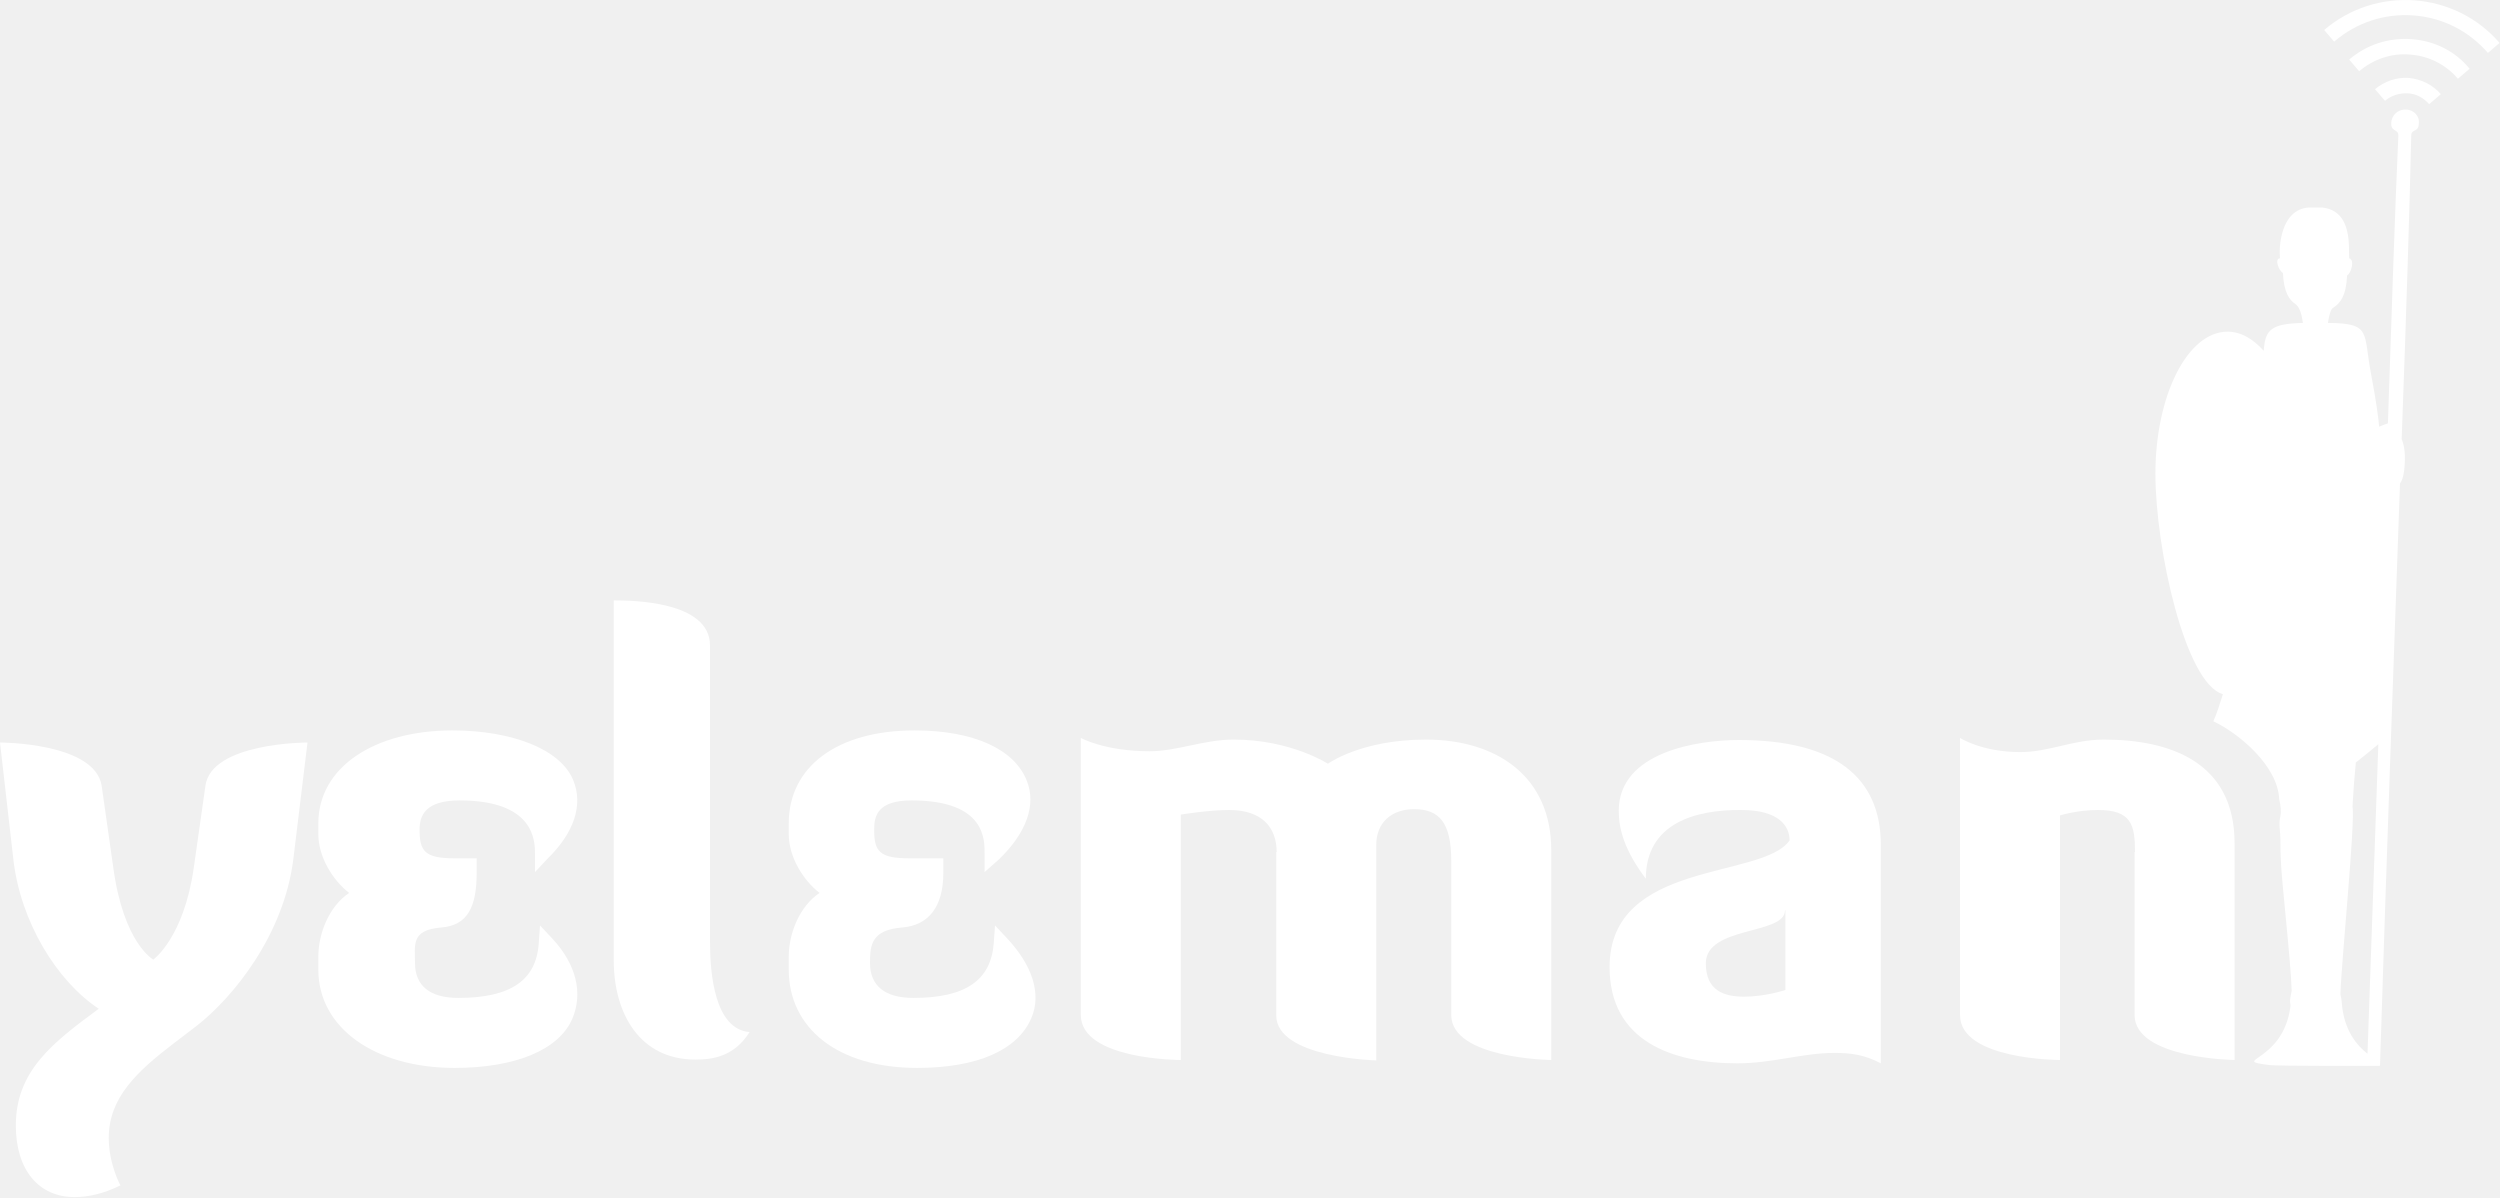
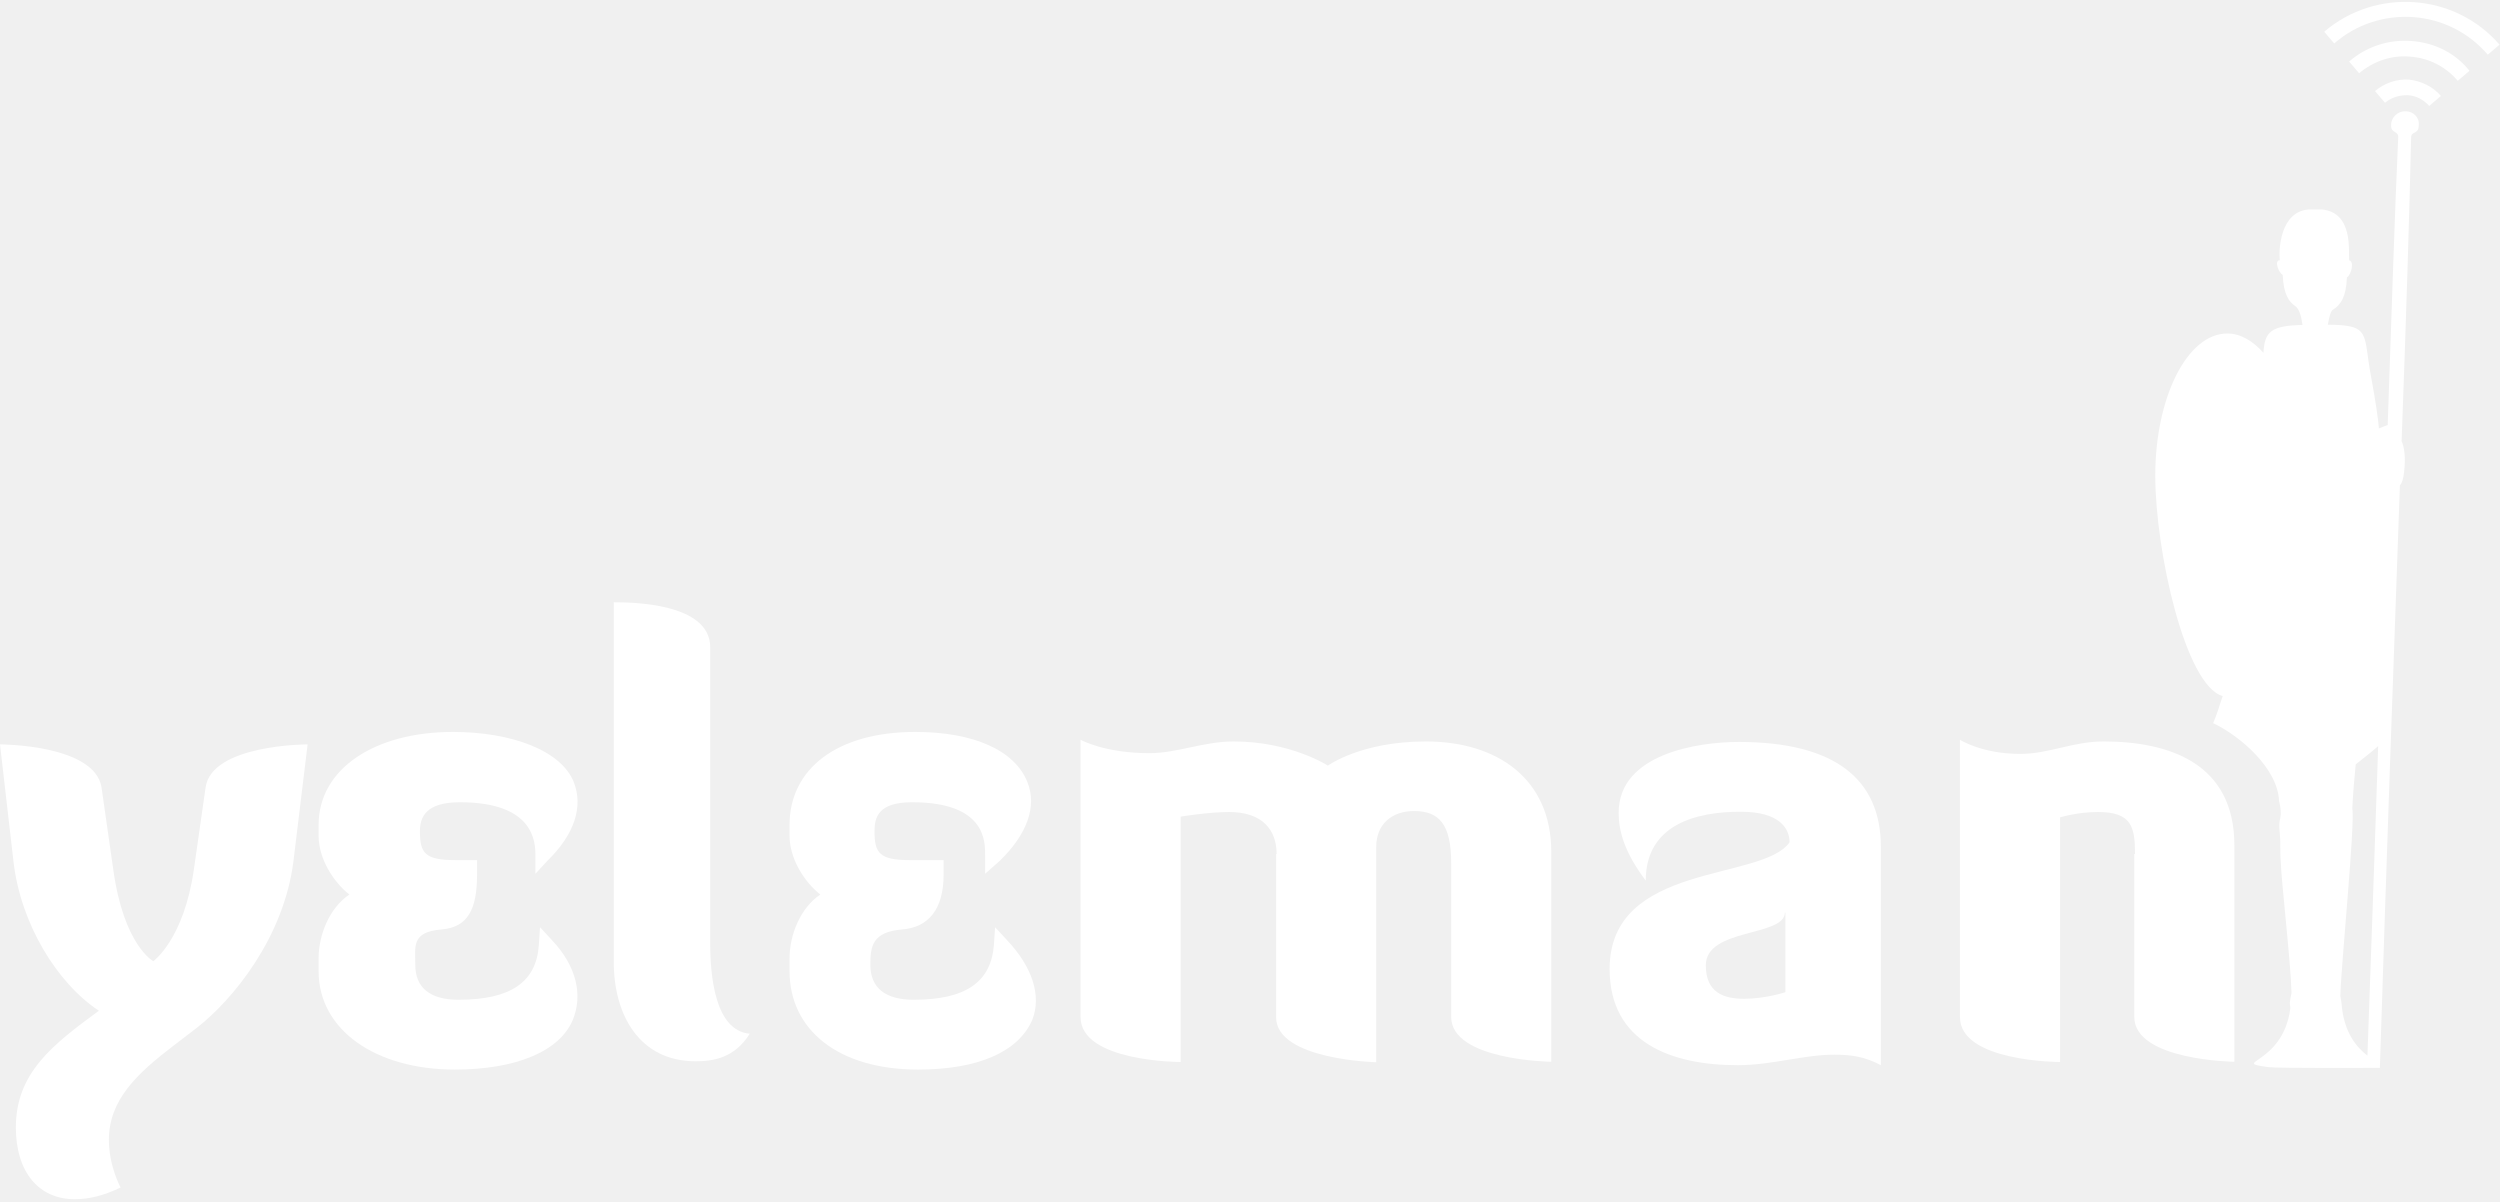
- <svg xmlns="http://www.w3.org/2000/svg" version="1.0" id="Layer_1" x="0px" y="0px" viewBox="0 0 600 287.4" enable-background="new 0 0 600 287.4" xml:space="preserve">
-   <g>
-     <path fill="#FFFFFF" d="M3.2,206.2l-3.2-28c0,0,22.8,0,24.4,10.4l2.8,19.7c2.5,18.2,9.6,22,9.6,22s7.3-5.2,9.7-22l2.8-19.7   c1.4-10.4,24.4-10.4,24.5-10.4l-3.4,28c-2.3,18.3-14.5,33.2-23.2,40l-5.5,4.2c-8.9,6.8-15.6,13.1-15.6,22.7   c0,6.3,2.8,11.4,2.8,11.4c-4.1,2-7.7,2.8-11,2.8c-8.6,0-14.1-6.5-14.1-17.2c0-13.1,8.9-19.9,19.9-28   C13.7,235.5,4.9,221.3,3.2,206.2z" />
-     <path fill="#FFFFFF" d="M147.4,144.1c4,0,23,0.1,23,10.8v71.1c0,7.7,1.1,21,9.5,21.7c-3.7,5.9-8.9,6.6-13,6.6   c-13.4,0-19.6-11.1-19.6-23.8V144.1z" />
-     <path fill="#FFFFFF" d="M132.5,225.2l-2.9-3.1l-0.3,4.3c-0.6,8.9-6.8,13.1-19.3,13.1c-6.8,0-10.4-2.9-10.4-8.4c0-4.4-1-7.9,6.3-8.5   c6.3-0.5,8.5-4.9,8.5-13.1v-3.5h-5.2c-7.3,0-8.5-1.7-8.5-6.9c0-3.3,1.3-7,9.6-7c17.9,0,18.1,9.6,18.1,12.8v4.4l2.9-3.1   c6.5-6.3,8.7-13,6.3-18.9c-3-7.5-14.8-12-29-12c-18.7,0-32.2,8.8-32.2,22.3v2.6c0,5.5,3.5,11.1,7.4,14.1c-4.8,3.2-7.4,9.7-7.4,15.3   v3.1c0,14.1,13.7,23.6,32.7,23.6c14.5,0,25.1-4.3,28.3-11.9C139.9,238.4,138.4,231.5,132.5,225.2z" />
-     <path fill="#FFFFFF" d="M241.7,225.2l-2.9-3.1l-0.3,4.3c-0.7,8.9-6.8,13.1-19.3,13.1c-6.8,0-10.4-2.9-10.4-8.4   c0-4.4,0.4-7.9,7.7-8.5c6.3-0.5,9.9-4.9,9.9-13.1v-3.5h-8.1c-7.3,0-8.5-1.7-8.5-6.9c0-3.3,0.8-7,9-7c17.9,0,17.5,9.6,17.5,12.8v4.4   l3.5-3.1c6.5-6.3,9-13,6.6-18.9c-3-7.5-12.7-12-26.9-12c-18.7,0-30.2,8.8-30.2,22.3v2.6c0,5.5,3.5,11.1,7.4,14.1   c-4.8,3.2-7.4,9.7-7.4,15.3v3.1c0,14.1,11.8,23.6,30.8,23.6c14.5,0,24.1-4.3,27.4-11.9C250.1,238.4,247.6,231.5,241.7,225.2z" />
-     <path fill="#FFFFFF" d="M306.4,204.5c0-5.8-3.4-10.1-11.4-10.1c-4.9,0-11.6,1.1-11.6,1.1v58.9c0,0-24,0-24-10.8v-66.5   c0,0,5.7,3.2,16.5,3.2c6.6,0,13-2.8,20.2-2.8c13.7,0,22.6,5.8,22.6,5.8s7.9-5.8,23.5-5.8c17.3,0,30.1,9.1,30.1,26.5v50.4   c0,0-24-0.3-24-10.8v-37c0-9.2-2.9-12.4-8.9-12.4c-5.3,0-9.1,3.1-9.1,8.6v51.7c0,0-24-0.6-24-10.8V204.5z" />
-     <path fill="#FFFFFF" d="M395,210.9c-5.2-6.9-6.5-12-6.5-16.3c0-14.2,19.1-17,28.8-17c23,0,34.1,8.9,34.1,25.2v52.4   c-4-2.1-7.2-2.5-11.2-2.5c-7.5,0-14.9,2.5-23.2,2.5c-15.8,0-30.7-5.4-30.7-23.1c0-25.8,36.7-21,43.2-30.4c0-3.4-2.5-7.3-11.6-7.3   C407,194.3,395,197.5,395,210.9z M428.4,218.5c0,5.9-19,3.7-19,12.7c0,6.6,4.4,8,9.2,8c5.1,0,9.9-1.6,9.9-1.6V218.5z" />
-     <path fill="#FFFFFF" d="M570,21.4l2.4,2.8c1.5-1.3,3.5-1.9,5.5-1.8c2,0.1,3.8,1.1,5.1,2.6l2.8-2.4c-2-2.3-4.7-3.6-7.7-3.9   C575.2,18.5,572.3,19.5,570,21.4z M578.8,9.4c-5.5-0.4-10.8,1.3-15,4.9l2.4,2.8c3.4-2.9,7.8-4.4,12.2-4c4.5,0.3,8.6,2.4,11.5,5.8   l2.8-2.4C589.3,12.3,584.3,9.8,578.8,9.4z M557.8,7.2l2.4,2.8c5.3-4.6,12.1-6.8,19-6.3c7,0.5,13.3,3.7,17.9,9l2.8-2.4   C589.2-2.1,570.3-3.5,557.8,7.2z M577.4,26.3c-1.9-0.1-3.5,1.4-3.5,3.3c-0.1,2.1,1.8,1.3,1.7,3c-0.8,17.8-1.6,42.1-2.5,69   c-0.6,0.2-1.4,0.5-2.1,0.8c-0.2-2.3-0.7-6-1.9-12.4c-2-10.3,0.2-12.4-10.4-12.5c0.3-1.9,0.7-3.3,1.2-3.6c1.8-1.1,3.2-3,3.4-7.8   c1-0.5,1.9-3.8,0.5-4.1c-0.2-2.3,1-11.4-6.5-12.2c-0.4,0-2.8,0-3.2,0c-6.8,0.5-7.2,9.6-6.9,12.2c-1.4,0-0.3,3,0.7,3.5   c0.2,4.7,1.6,6.5,2.9,7.4c1.1,0.7,1.6,2.5,1.9,4.6c-7.5,0.2-9.1,1.5-9.4,6.7c-2.6-2.9-5.5-4.6-8.7-4.6c-9.6,0-17.3,15.3-17.3,34.1   c0,18.1,7.2,50.4,16.2,52.9c-0.8,2.5-1.5,4.8-2.3,6.5c6.3,3,15.5,10.8,15.8,18.7c0.4,1.6,0.5,3,0.3,4.1c-0.5,1.9,0,3.4,0,5.9   c0,1.8,0,3.3,0.1,4.5c0.1,4.7,2.4,24.1,2.6,31.5c0,0.2-0.3,1.2-0.4,2.4c0,0.5,0.2,1,0.1,1.4c-1.8,13.6-14.8,12.7-5.2,14   c1.9,0.3,26.7,0.2,26.7,0.2c1.5-47.9,3.3-97.8,4.8-139.8c0.5-0.6,0.8-1.6,1-3.1c0.4-3.5,0.1-5.9-0.6-7.5   c1.1-29.7,1.9-55.1,2.3-72.9c0-1.6,1.8-0.7,1.8-2.8C580.8,27.9,579.3,26.3,577.4,26.3z M568.2,252.9c-2.4-1.9-5.7-5.4-6.2-12.5   c-0.1-1.1-0.3-1.6-0.3-1.8c0.2-7.4,3.6-41.4,2.9-45c0.2-3.7,0.5-7.7,0.8-10.6c2-1.6,3.9-3.1,5.4-4.4   C569.9,204.8,569,230.5,568.2,252.9z" />
-     <path fill="#FFFFFF" d="M512.4,204.5c0-6.6-0.9-10.1-8.9-10.1c-4.9,0-9.1,1.3-9.1,1.3v58.7c0,0-24,0-24-10.8v-66.5   c0,0,5.2,3.4,14.5,3.4c6.9,0,12.6-3,20-3c15.8,0,31.4,5.3,31.4,24.9v52c0,0-24-0.3-24-10.8V204.5z" />
+ <svg xmlns="http://www.w3.org/2000/svg" width="1024px" height="492px" viewBox="0 0 1024 492" version="1.1">
+   <defs />
+   <g id="Page-1" stroke="none" stroke-width="1" fill="none" fill-rule="evenodd">
+     <g id="yeleman_white" fill="#FFFFFF">
+       <g id="Group">
+         <path d="M5.5,352.7 L0,304.9 C0,304.9 38.9,304.9 41.6,322.6 L46.4,356.2 C50.7,387.3 62.8,393.7 62.8,393.7 C62.8,393.7 75.3,384.8 79.4,356.2 L84.2,322.6 C86.6,304.9 125.8,304.9 126,304.9 L120.2,352.7 C116.3,383.9 95.5,409.4 80.6,421 L71.2,428.2 C56,439.8 44.6,450.6 44.6,466.9 C44.6,477.7 49.4,486.4 49.4,486.4 C42.4,489.8 36.3,491.2 30.6,491.2 C15.9,491.2 6.5,480.1 6.5,461.8 C6.5,439.4 21.7,427.8 40.5,414 C23.4,402.7 8.4,378.4 5.5,352.7 L5.5,352.7 Z" id="Shape" />
+         <path d="M251.6,246.7 C258.4,246.7 290.9,246.9 290.9,265.1 L290.9,386.4 C290.9,399.5 292.8,422.2 307.1,423.4 C300.8,433.5 291.9,434.7 284.9,434.7 C262,434.7 251.4,415.8 251.4,394.1 L251.4,246.7 L251.6,246.7 L251.6,246.7 Z" id="Shape" />
+         <path d="M226.1,385.1 L221.2,379.8 L220.7,387.1 C219.7,402.3 209.1,409.5 187.8,409.5 C176.2,409.5 170.1,404.6 170.1,395.2 C170.1,387.7 168.4,381.7 180.9,380.7 C191.7,379.8 195.4,372.3 195.4,358.3 L195.4,352.3 L186.5,352.3 C174,352.3 172,349.4 172,340.5 C172,334.9 174.2,328.6 188.4,328.6 C218.9,328.6 219.3,345 219.3,350.4 L219.3,357.9 L224.2,352.6 C235.3,341.8 239,330.4 235,320.3 C229.9,307.5 209.7,299.8 185.5,299.8 C153.6,299.8 130.5,314.8 130.5,337.9 L130.5,342.3 C130.5,351.7 136.5,361.2 143.1,366.4 C134.9,371.9 130.5,383 130.5,392.5 L130.5,397.8 C130.5,421.9 153.9,438.1 186.3,438.1 C211,438.1 229.1,430.8 234.6,417.8 C238.8,407.6 236.2,395.8 226.1,385.1 L226.1,385.1 Z" id="Shape" />
+         <path d="M412.5,385.1 L407.6,379.8 L407.1,387.1 C405.9,402.3 395.5,409.5 374.2,409.5 C362.6,409.5 356.5,404.6 356.5,395.2 C356.5,387.7 357.2,381.7 369.6,380.7 C380.4,379.8 386.5,372.3 386.5,358.3 L386.5,352.3 L372.7,352.3 C360.2,352.3 358.2,349.4 358.2,340.5 C358.2,334.9 359.6,328.6 373.6,328.6 C404.1,328.6 403.5,345 403.5,350.4 L403.5,357.9 L409.5,352.6 C420.6,341.8 424.9,330.4 420.8,320.3 C415.7,307.5 399.1,299.8 374.9,299.8 C343,299.8 323.4,314.8 323.4,337.9 L323.4,342.3 C323.4,351.7 329.4,361.2 336,366.4 C327.8,371.9 323.4,383 323.4,392.5 L323.4,397.8 C323.4,421.9 343.5,438.1 376,438.1 C400.7,438.1 417.1,430.8 422.8,417.8 C426.8,407.6 422.6,395.8 412.5,385.1 L412.5,385.1 Z" id="Shape" />
+         <path d="M522.9,349.8 C522.9,339.9 517.1,332.6 503.4,332.6 C495,332.6 483.6,334.5 483.6,334.5 L483.6,435 C483.6,435 442.6,435 442.6,416.6 L442.6,303 C442.6,303 452.3,308.5 470.8,308.5 C482.1,308.5 493,303.7 505.3,303.7 C528.7,303.7 543.9,313.6 543.9,313.6 C543.9,313.6 557.4,303.7 584,303.7 C613.5,303.7 635.4,319.2 635.4,348.9 L635.4,434.9 C635.4,434.9 594.4,434.4 594.4,416.5 L594.4,353.4 C594.4,337.7 589.5,332.2 579.2,332.2 C570.2,332.2 563.7,337.5 563.7,346.9 L563.7,435.1 C563.7,435.1 522.7,434.1 522.7,416.7 L522.7,349.8 L522.9,349.8 L522.9,349.8 Z" id="Shape" />
+         <path d="M674.1,360.7 C665.2,348.9 663,340.2 663,332.9 C663,308.7 695.6,303.9 712.2,303.9 C751.5,303.9 770.4,319.1 770.4,346.9 L770.4,436.3 C763.6,432.7 758.1,432 751.3,432 C738.5,432 725.9,436.3 711.7,436.3 C684.7,436.3 659.3,427.1 659.3,396.9 C659.3,352.9 721.9,361.1 733,345 C733,339.2 728.7,332.5 713.2,332.5 C694.6,332.4 674.1,337.8 674.1,360.7 L674.1,360.7 Z M731.1,373.7 C731.1,383.8 698.7,380 698.7,395.4 C698.7,406.7 706.2,409.1 714.4,409.1 C723.1,409.1 731.3,406.4 731.3,406.4 L731.3,373.8 L731.1,373.8 L731.1,373.7 Z" id="Shape" />
+         <path d="M972.8,37.3 L976.9,42.1 C979.5,39.9 982.9,38.9 986.3,39 C989.7,39.2 992.8,40.9 995,43.4 L999.8,39.3 C996.4,35.4 991.8,33.2 986.7,32.6 C981.7,32.3 976.7,34 972.8,37.3 L972.8,37.3 Z M987.8,16.8 C978.4,16.1 969.4,19 962.2,25.2 L966.3,30 C972.1,25.1 979.6,22.5 987.1,23.2 C994.8,23.7 1001.8,27.3 1006.7,33.1 L1011.5,29 C1005.7,21.7 997.2,17.5 987.8,16.8 L987.8,16.8 Z M952,13 L956.1,17.8 C965.1,9.9 976.8,6.2 988.5,7 C1000.4,7.9 1011.2,13.3 1019,22.4 L1023.8,18.3 C1005.6,-2.8 973.3,-5.2 952,13 L952,13 Z M985.4,45.6 C982.2,45.4 979.4,48 979.4,51.2 C979.2,54.8 982.5,53.4 982.3,56.3 C980.9,86.7 979.6,128.2 978,174.1 C977,174.4 975.6,175 974.4,175.5 C974.1,171.6 973.2,165.3 971.2,154.3 C967.8,136.7 971.5,133.1 953.5,133 C954,129.8 954.7,127.4 955.5,126.9 C958.6,125 961,121.8 961.3,113.6 C963,112.7 964.5,107.1 962.2,106.6 C961.9,102.7 963.9,87.1 951.1,85.8 L945.6,85.8 C934,86.7 933.3,102.2 933.8,106.6 C931.4,106.6 933.3,111.7 935,112.6 C935.3,120.6 937.7,123.7 939.9,125.2 C941.8,126.4 942.6,129.5 943.1,133.1 C930.3,133.4 927.6,135.7 927.1,144.5 C922.7,139.6 917.7,136.6 912.3,136.6 C895.9,136.6 882.8,162.7 882.8,194.8 C882.8,225.7 895.1,280.8 910.4,285.1 C909,289.4 907.8,293.3 906.5,296.2 C917.3,301.3 933,314.6 933.5,328.1 C934.2,330.8 934.4,333.2 934,335.1 C933.1,338.3 934,340.9 934,345.2 C934,348.3 934,350.8 934.2,352.9 C934.4,360.9 938.3,394 938.6,406.7 C938.6,407 938.1,408.7 937.9,410.8 C937.9,411.7 938.2,412.5 938.1,413.2 C935,436.4 912.8,434.9 929.2,437.1 C932.4,437.6 974.8,437.4 974.8,437.4 C977.4,355.7 980.4,270.5 983,198.8 C983.9,197.8 984.4,196.1 984.7,193.5 C985.4,187.5 984.9,183.4 983.7,180.7 C985.6,130 986.9,86.7 987.6,56.3 C987.6,53.6 990.7,55.1 990.7,51.5 C991.2,48.4 988.7,45.6 985.4,45.6 L985.4,45.6 Z M969.7,432.4 C965.6,429.2 960,423.2 959.1,411.1 C958.9,409.2 958.6,408.4 958.6,408 C958.9,395.4 964.7,337.3 963.5,331.2 C963.8,324.9 964.4,318.1 964.9,313.1 C968.3,310.4 971.6,307.8 974.1,305.6 C972.6,350.3 971.1,394.1 969.7,432.4 L969.7,432.4 Z" id="Shape" />
+         <path d="M874.5,349.8 C874.5,338.5 873,332.6 859.3,332.6 C850.9,332.6 843.8,334.8 843.8,334.8 L843.8,435 C843.8,435 802.8,435 802.8,416.6 L802.8,303 C802.8,303 811.7,308.8 827.5,308.8 C839.3,308.8 849,303.7 861.6,303.7 C888.6,303.7 915.2,312.7 915.2,346.2 L915.2,434.9 C915.2,434.9 874.2,434.4 874.2,416.5 L874.2,349.8 L874.5,349.8 L874.5,349.8 Z" id="Shape" />
+       </g>
+     </g>
  </g>
</svg>
